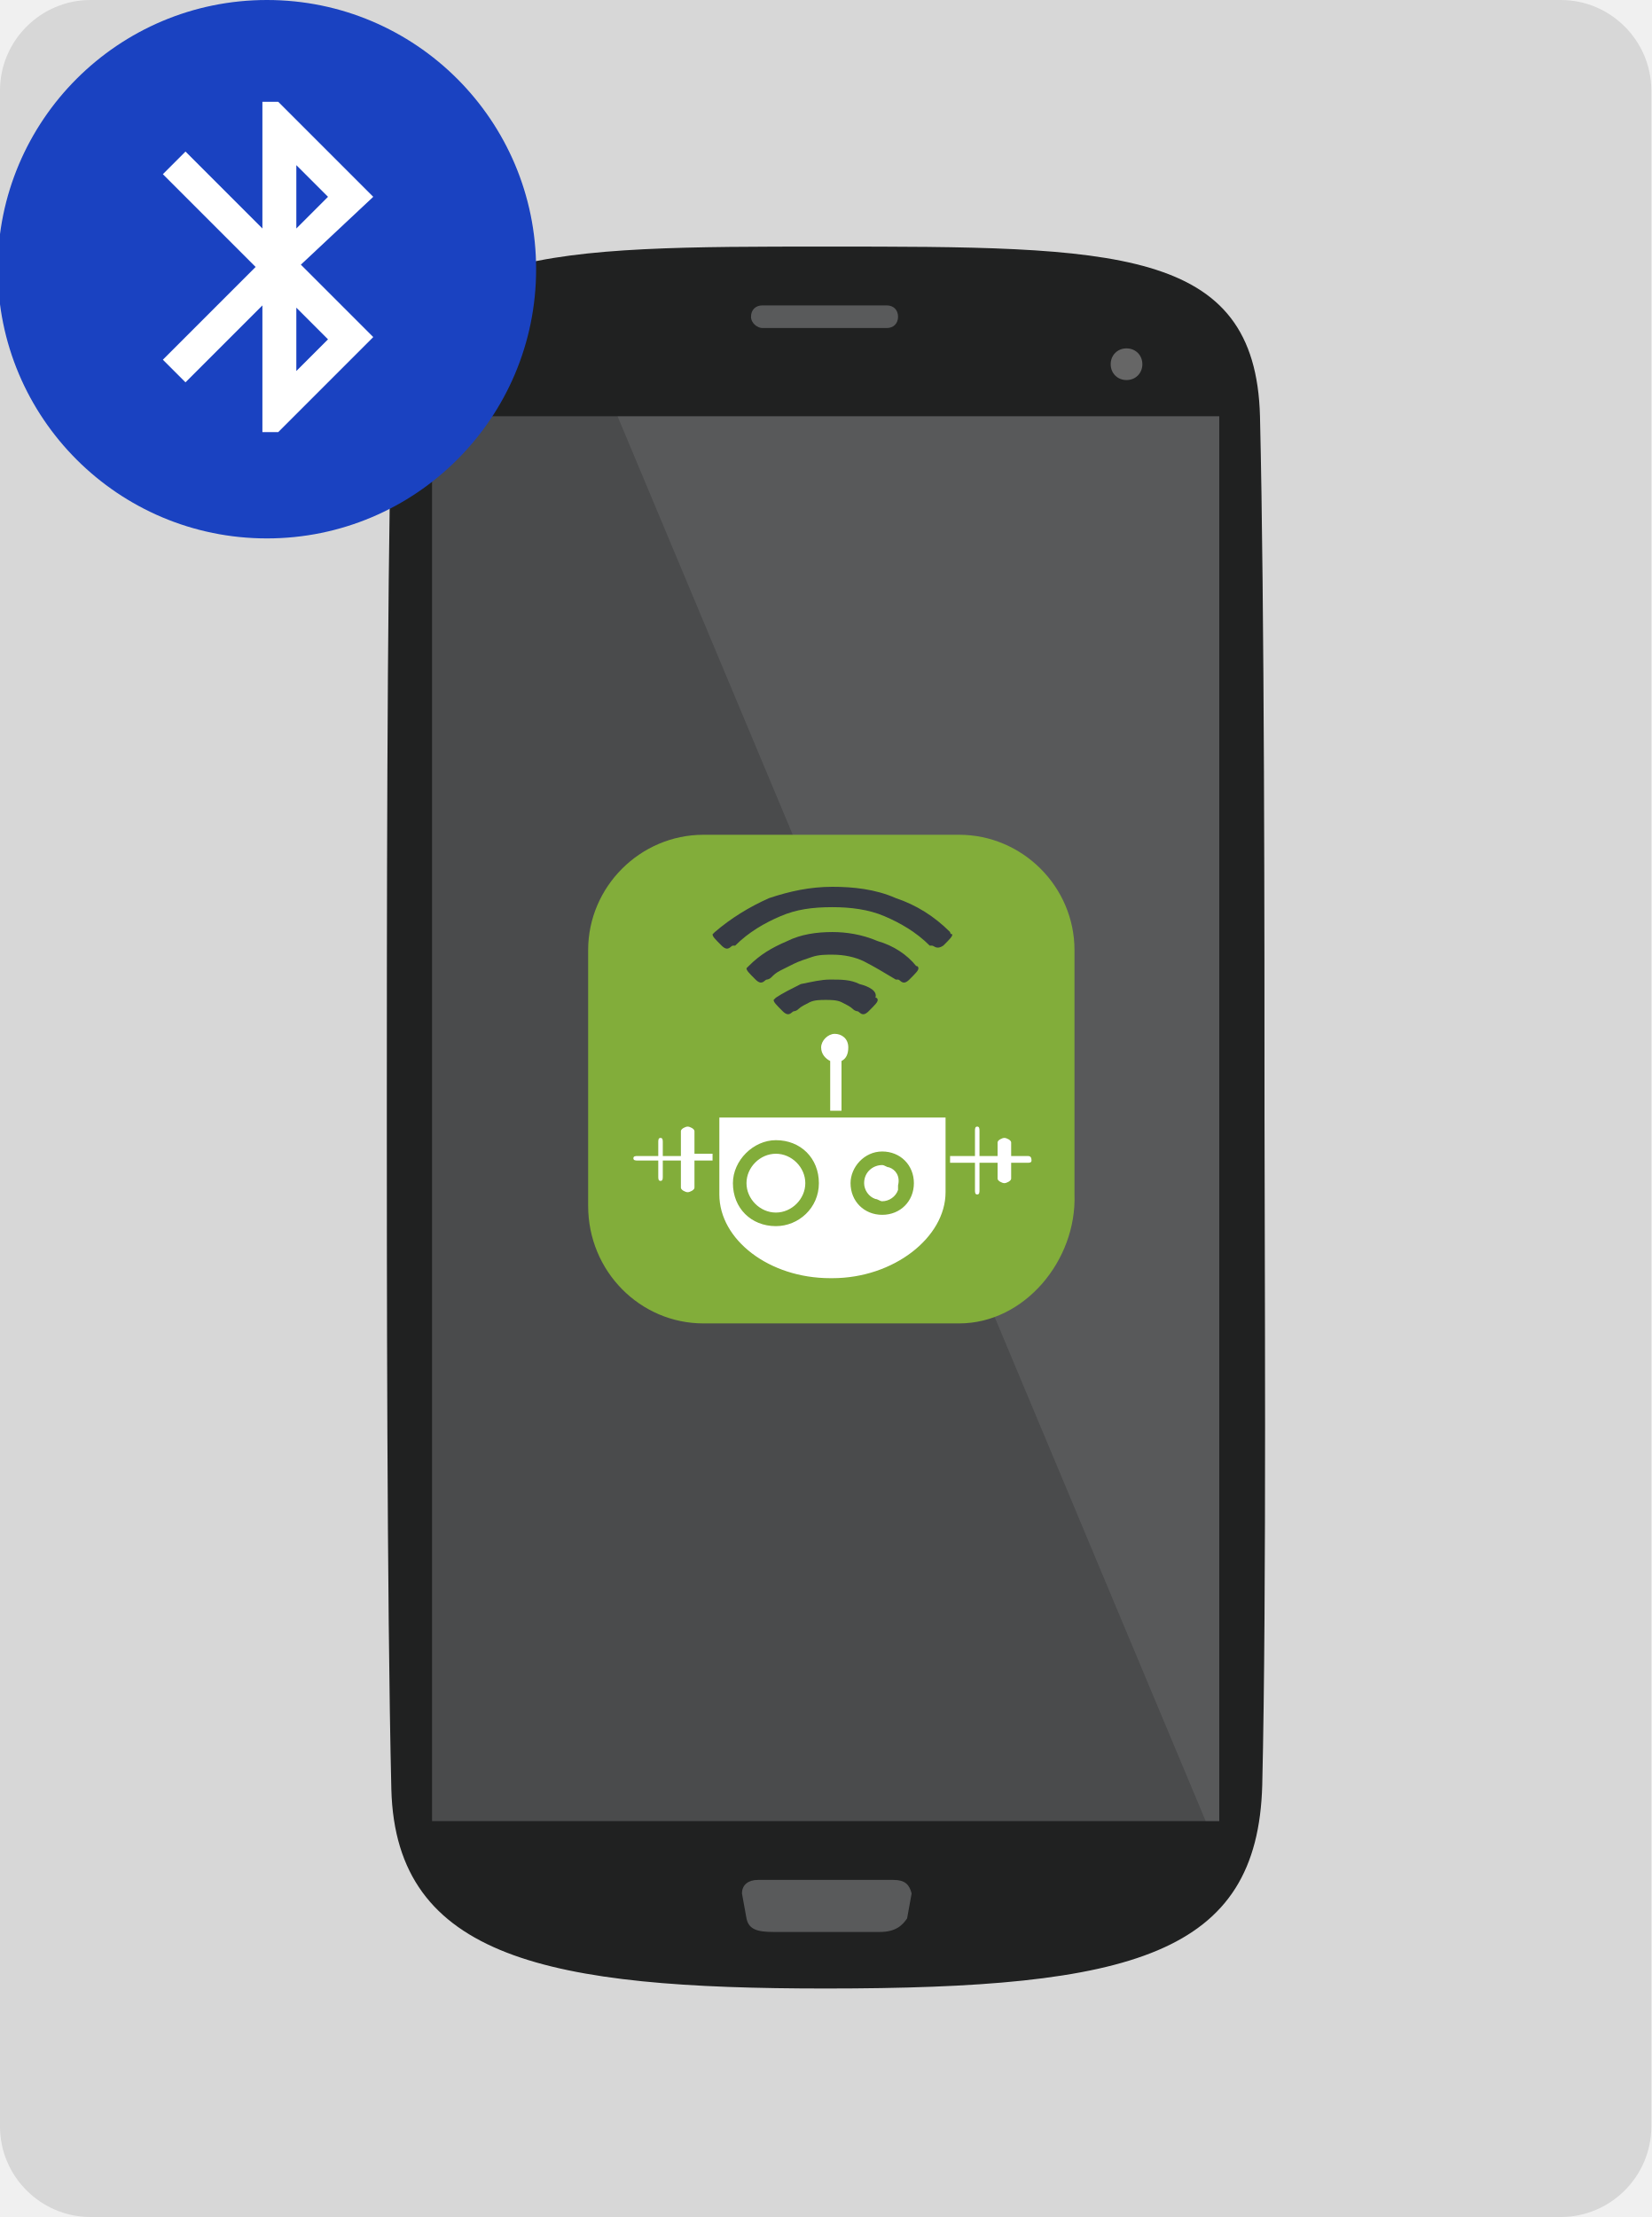
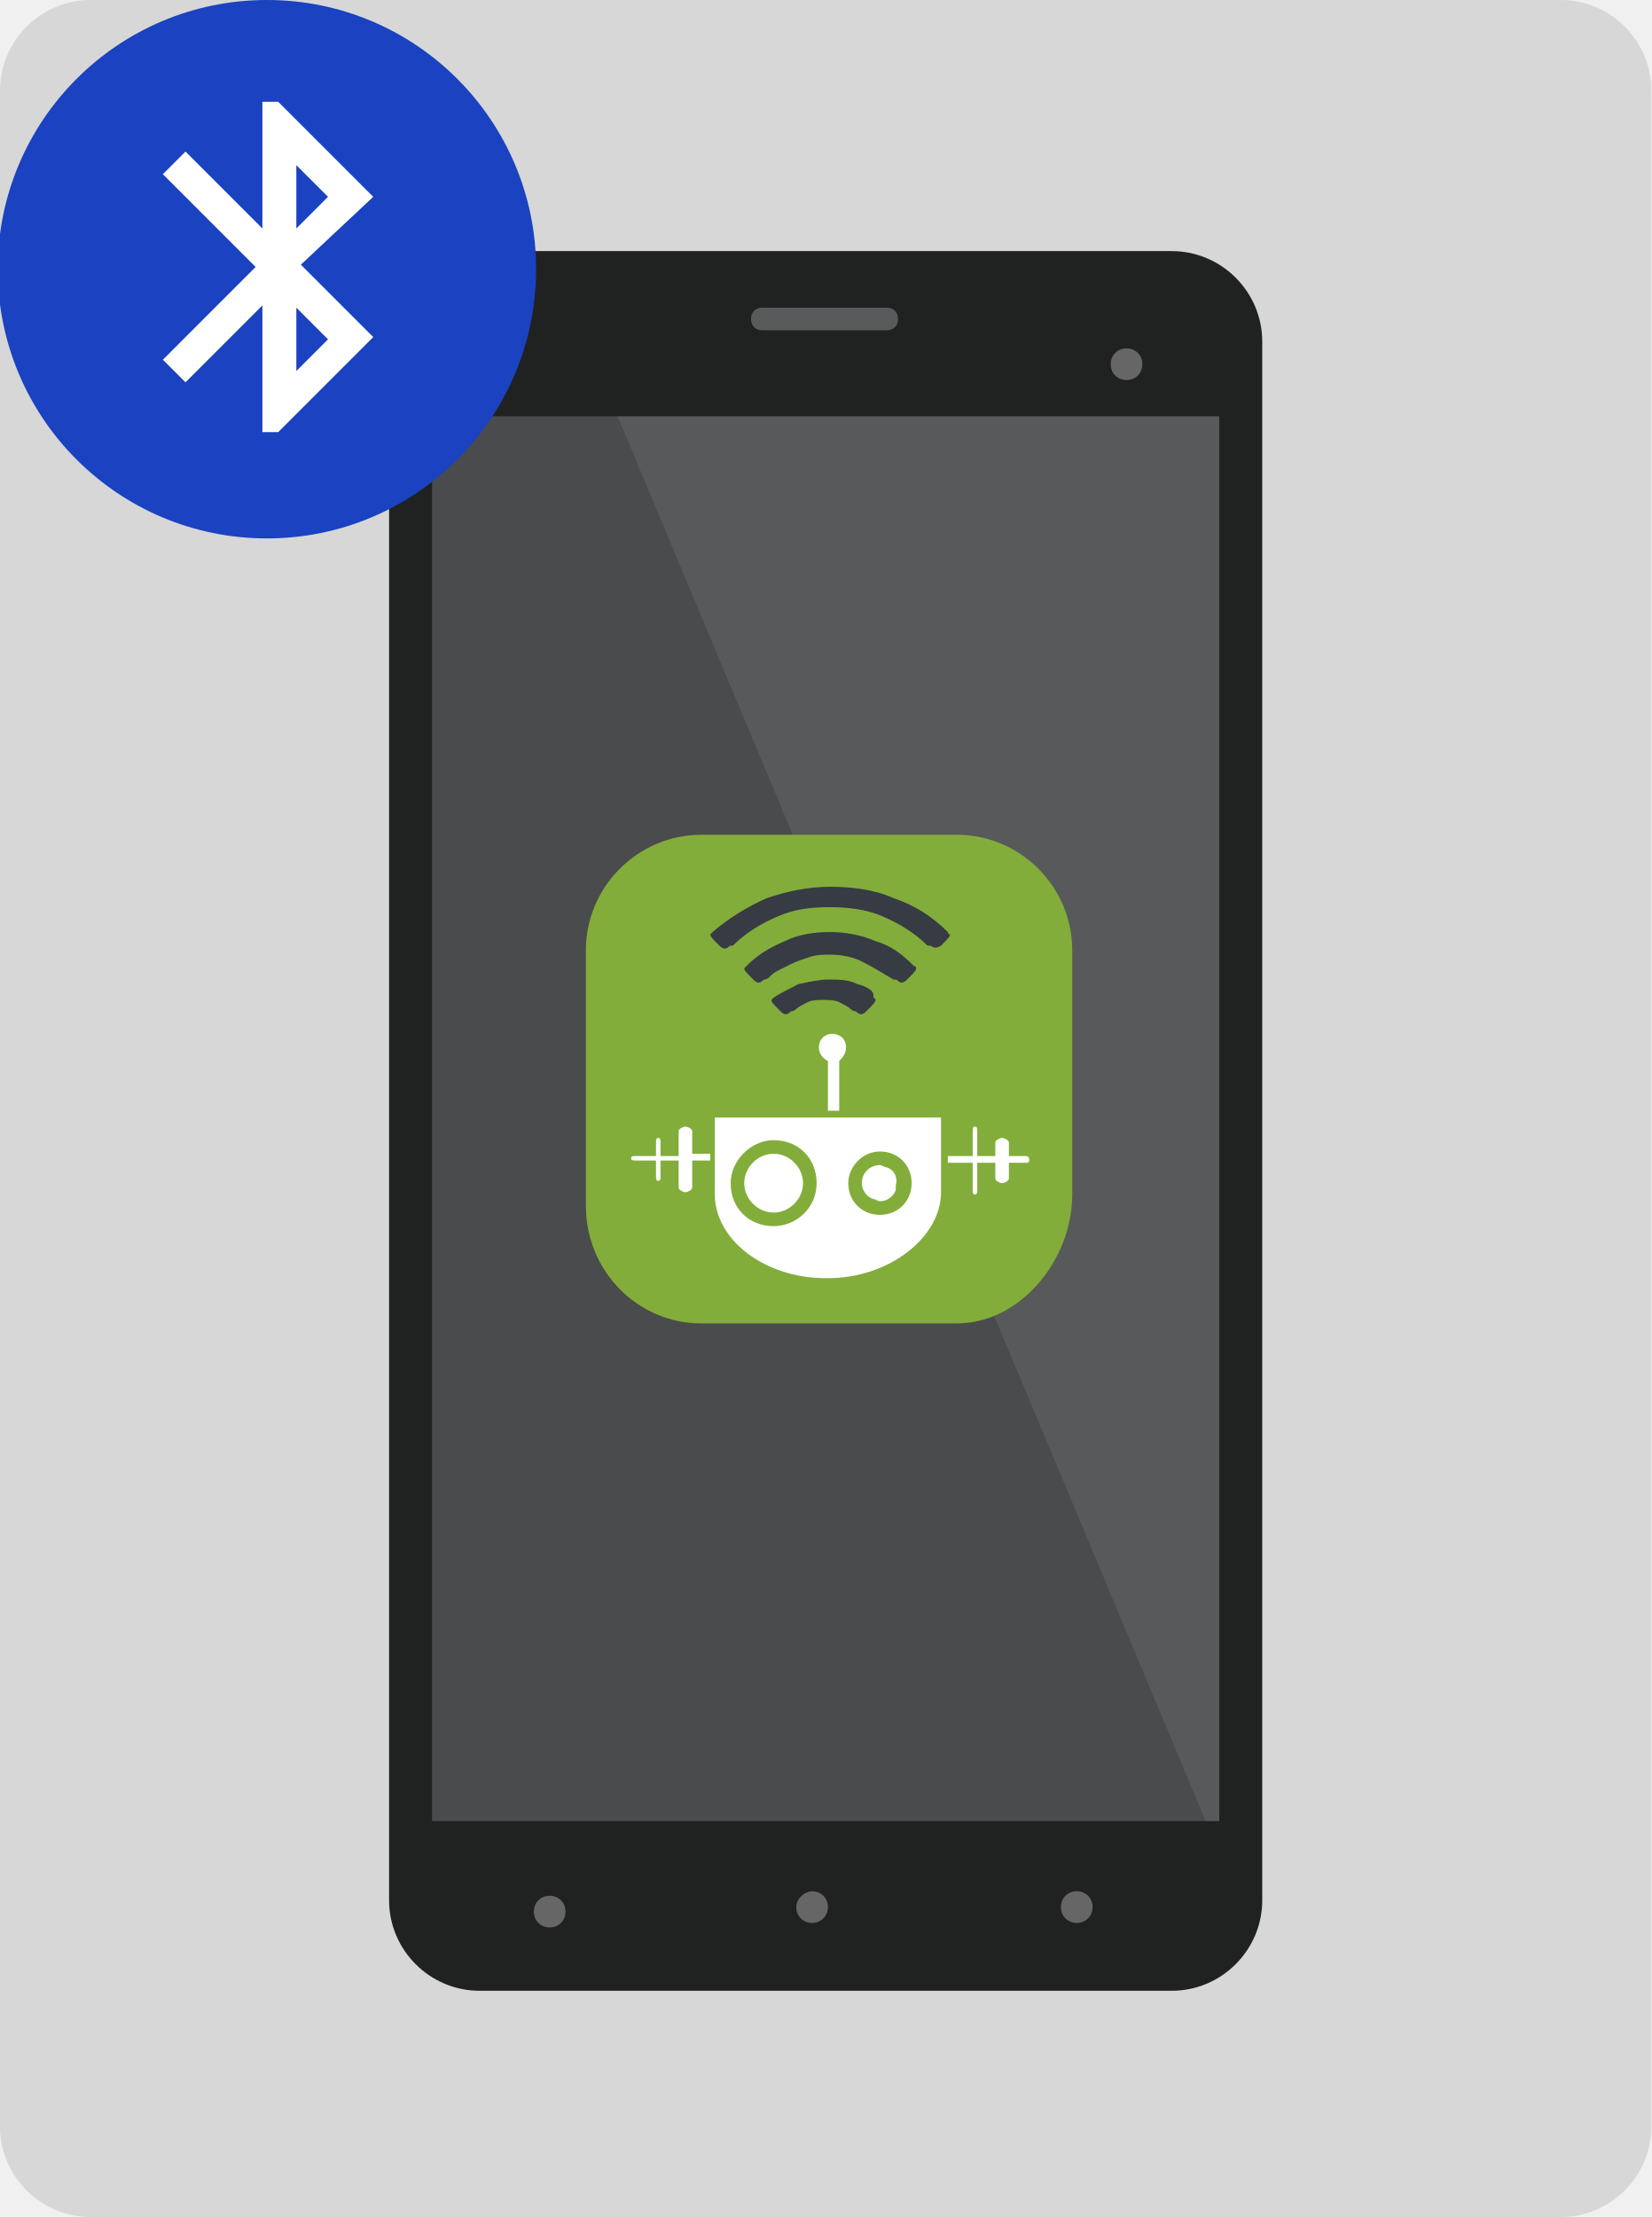
<svg xmlns="http://www.w3.org/2000/svg" version="1.1" id="svg" x="0px" y="0px" width="73px" height="98px" viewBox="-626.9 334.8 73 98" enable-background="new -626.9 334.8 73 98" xml:space="preserve">
  <path fill-rule="evenodd" clip-rule="evenodd" fill="#D7D7D7" d="M-557.9,334.8h-65c-2.2,0-4,1.8-4,4v90c0,2.2,1.8,4,4,4h65  c2.2,0,4-1.8,4-4v-90C-553.9,336.6-555.7,334.8-557.9,334.8z" />
  <g>
    <g>
-       <path fill-rule="evenodd" clip-rule="evenodd" fill="#202121" d="M-571.1,413.7c-0.2,7.5-5.7,9-19.3,9c-12.2,0-19-1.3-19.2-8.8    c-0.2-8.4-0.2-23.8-0.2-29.7c0-7.9,0-22.6,0.2-31c0.2-7.5,7.2-7.5,19.2-7.5c12.8,0,19,0,19.2,7.5c0.2,8.4,0.2,23.2,0.2,31    C-571,389.6-570.9,405.3-571.1,413.7z" />
+       <path fill-rule="evenodd" clip-rule="evenodd" fill="#202121" d="M-575.1,422.8h-30.6c-2.2,0-4-1.8-4-4v-68.9c0-2.2,1.8-4,4-4    h30.6c2.2,0,4,1.8,4,4v68.9C-571.1,421-572.9,422.8-575.1,422.8z" />
    </g>
    <g>
      <path fill-rule="evenodd" clip-rule="evenodd" fill="#4A4B4C" d="M-607.8,353.2h34.8v62.1h-34.8V353.2z" />
      <path opacity="8.000000e-02" fill-rule="evenodd" clip-rule="evenodd" fill="#FFFFFF" d="M-573,353.2v62.1h-0.6l-26-62.1H-573z" />
    </g>
    <path fill-rule="evenodd" clip-rule="evenodd" fill="#666666" d="M-577.1,350.2c0.4,0,0.7,0.3,0.7,0.7c0,0.4-0.3,0.7-0.7,0.7   s-0.7-0.3-0.7-0.7C-577.8,350.5-577.5,350.2-577.1,350.2z" />
+     <path fill-rule="evenodd" clip-rule="evenodd" fill="#666666" d="M-602.6,418.6c0.4,0,0.7,0.3,0.7,0.7c0,0.4-0.3,0.7-0.7,0.7   c-0.4,0-0.7-0.3-0.7-0.7C-603.3,418.9-603,418.6-602.6,418.6z" />
+     <path fill-rule="evenodd" clip-rule="evenodd" fill="#666666" d="M-591,418.4c0.4,0,0.7,0.3,0.7,0.7c0,0.4-0.3,0.7-0.7,0.7   s-0.7-0.3-0.7-0.7C-591.7,418.7-591.3,418.4-591,418.4z" />
+     <path fill-rule="evenodd" clip-rule="evenodd" fill="#666666" d="M-579.3,418.4c0.4,0,0.7,0.3,0.7,0.7c0,0.4-0.3,0.7-0.7,0.7   s-0.7-0.3-0.7-0.7C-580,418.7-579.7,418.4-579.3,418.4z" />
    <g>
      <g>
-         <path fill-rule="evenodd" clip-rule="evenodd" fill="#595A5B" d="M-587.4,417.9h-6c-0.4,0-0.7,0.2-0.7,0.6l0.2,1.1     c0.1,0.5,0.5,0.6,1.2,0.6h4.7c0.7,0,1-0.3,1.2-0.6l0.2-1.1C-586.7,418.1-586.9,417.9-587.4,417.9z M-593.2,349.3h5.5     c0.3,0,0.5-0.2,0.5-0.5s-0.2-0.5-0.5-0.5h-5.5c-0.3,0-0.5,0.2-0.5,0.5S-593.4,349.3-593.2,349.3z" />
+         <path fill-rule="evenodd" clip-rule="evenodd" fill="#595A5B" d="M-587.7,348.4h-5.5c-0.3,0-0.5,0.2-0.5,0.5s0.2,0.5,0.5,0.5h5.5     c0.3,0,0.5-0.2,0.5-0.5S-587.4,348.4-587.7,348.4z" />
      </g>
    </g>
  </g>
  <g>
-     <polygon fill="#FFFFFF" points="-581.3,391.4 -598.9,391.6 -599.6,380 -580.7,380  " />
-     <path fill="#82AD3A" d="M-584.5,393.3h-11.3c-2.8,0-5.1-2.3-5.1-5.2v-11.3c0-2.8,2.3-5.1,5.1-5.1h11.3c2.8,0,5.1,2.3,5.1,5.1v10.8   C-579.3,390.5-581.6,393.3-584.5,393.3z M-595.1,385.9v0.3v1.4c0,2,2.2,3.7,4.9,3.7h0.1c2.7,0,5-1.8,5-3.8v-1.3v-0.4v-1.6h-10   V385.9z M-589.4,381.1c0-0.4-0.3-0.6-0.6-0.6s-0.6,0.3-0.6,0.6c0,0.3,0.2,0.5,0.4,0.6v2.2h0.5v-2.2   C-589.5,381.6-589.4,381.4-589.4,381.1z M-596.2,385.9v-1.1c0-0.1-0.2-0.2-0.3-0.2c-0.1,0-0.3,0.1-0.3,0.2v1.1h-0.8v-0.6   c0-0.1,0-0.2-0.1-0.2c-0.1,0-0.1,0.1-0.1,0.2v0.6h-0.9c-0.1,0-0.2,0-0.2,0.1c0,0.1,0.1,0.1,0.2,0.1h0.9v0.7c0,0.1,0,0.2,0.1,0.2   c0.1,0,0.1-0.1,0.1-0.2v-0.7h0.8v1.2c0,0.1,0.2,0.2,0.3,0.2c0.1,0,0.3-0.1,0.3-0.2v-1.2h0.8v-0.3H-596.2z M-581.5,385.9h-0.7v-0.6   c0-0.1-0.2-0.2-0.3-0.2c-0.1,0-0.3,0.1-0.3,0.2v0.6h-0.8v-1.1c0-0.1,0-0.2-0.1-0.2c-0.1,0-0.1,0.1-0.1,0.2v1.1h-1.1v0.3h1.1v1.2   c0,0.1,0,0.2,0.1,0.2c0.1,0,0.1-0.1,0.1-0.2v-1.2h0.8v0.7c0,0.1,0.2,0.2,0.3,0.2c0.1,0,0.3-0.1,0.3-0.2v-0.7h0.7   c0.1,0,0.2,0,0.2-0.1C-581.3,385.9-581.4,385.9-581.5,385.9z M-587.9,388.5c-0.8,0-1.4-0.6-1.4-1.4c0-0.7,0.6-1.4,1.4-1.4   c0.8,0,1.4,0.6,1.4,1.4C-586.5,387.9-587.1,388.5-587.9,388.5z M-587.6,386.4c-0.1,0-0.2-0.1-0.3-0.1c-0.4,0-0.8,0.3-0.8,0.8   c0,0.3,0.2,0.6,0.5,0.7c0.1,0,0.2,0.1,0.3,0.1c0.3,0,0.6-0.2,0.7-0.5c0,0,0,0,0,0c0,0,0,0,0-0.1c0,0,0,0,0,0c0,0,0,0,0-0.1   c0,0,0,0,0,0c0,0,0,0,0,0c0,0,0,0,0,0C-587.1,386.8-587.3,386.5-587.6,386.4z M-587.1,387.1c0-0.3-0.2-0.6-0.5-0.7   C-587.3,386.5-587.1,386.8-587.1,387.1z M-592.6,389c-1.1,0-1.9-0.8-1.9-1.9c0-1,0.9-1.9,1.9-1.9c1.1,0,1.9,0.8,1.9,1.9   C-590.7,388.2-591.6,389-592.6,389z M-592.6,385.8c-0.7,0-1.3,0.6-1.3,1.3s0.6,1.3,1.3,1.3c0.7,0,1.3-0.6,1.3-1.3   S-591.9,385.8-592.6,385.8z" />
+     <polygon fill="#FFFFFF" points="-581.4,391.4 -599,391.6 -599.7,380 -580.8,380  " />
+     <path fill="#82AD3A" d="M-584.6,393.3h-11.3c-2.8,0-5.1-2.3-5.1-5.2v-11.3c0-2.8,2.3-5.1,5.1-5.1h11.3c2.8,0,5.1,2.3,5.1,5.1v10.8   C-579.5,390.5-581.8,393.3-584.6,393.3z M-595.3,385.9v0.3v1.4c0,2,2.2,3.7,4.9,3.7h0.1c2.7,0,5-1.8,5-3.8v-1.3v-0.4v-1.6h-10   V385.9z M-589.5,381.1c0-0.4-0.3-0.6-0.6-0.6c-0.4,0-0.6,0.3-0.6,0.6c0,0.3,0.2,0.5,0.4,0.6v2.2h0.5v-2.2   C-589.7,381.6-589.5,381.4-589.5,381.1z M-596.3,385.9v-1.1c0-0.1-0.2-0.2-0.3-0.2c-0.1,0-0.3,0.1-0.3,0.2v1.1h-0.8v-0.6   c0-0.1,0-0.2-0.1-0.2s-0.1,0.1-0.1,0.2v0.6h-0.9c-0.1,0-0.2,0-0.2,0.1c0,0.1,0.1,0.1,0.2,0.1h0.9v0.7c0,0.1,0,0.2,0.1,0.2   s0.1-0.1,0.1-0.2v-0.7h0.8v1.2c0,0.1,0.2,0.2,0.3,0.2c0.1,0,0.3-0.1,0.3-0.2v-1.2h0.8v-0.3H-596.3z M-581.6,385.9h-0.7v-0.6   c0-0.1-0.2-0.2-0.3-0.2c-0.1,0-0.3,0.1-0.3,0.2v0.6h-0.8v-1.1c0-0.1,0-0.2-0.1-0.2c-0.1,0-0.1,0.1-0.1,0.2v1.1h-1.1v0.3h1.1v1.2   c0,0.1,0,0.2,0.1,0.2c0.1,0,0.1-0.1,0.1-0.2v-1.2h0.8v0.7c0,0.1,0.2,0.2,0.3,0.2c0.1,0,0.3-0.1,0.3-0.2v-0.7h0.7   c0.1,0,0.2,0,0.2-0.1C-581.4,385.9-581.5,385.9-581.6,385.9z M-588,388.5c-0.8,0-1.4-0.6-1.4-1.4c0-0.7,0.6-1.4,1.4-1.4   c0.8,0,1.4,0.6,1.4,1.4C-586.6,387.9-587.2,388.5-588,388.5z M-587.7,386.4c-0.1,0-0.2-0.1-0.3-0.1c-0.4,0-0.8,0.3-0.8,0.8   c0,0.3,0.2,0.6,0.5,0.7c0.1,0,0.2,0.1,0.3,0.1c0.3,0,0.6-0.2,0.7-0.5c0,0,0,0,0,0c0,0,0,0,0-0.1c0,0,0,0,0,0c0,0,0,0,0-0.1   c0,0,0,0,0,0c0,0,0,0,0,0c0,0,0,0,0,0C-587.2,386.8-587.4,386.5-587.7,386.4z M-587.2,387.1c0-0.3-0.2-0.6-0.5-0.7   C-587.4,386.5-587.2,386.8-587.2,387.1z M-592.7,389c-1.1,0-1.9-0.8-1.9-1.9c0-1,0.9-1.9,1.9-1.9c1.1,0,1.9,0.8,1.9,1.9   C-590.8,388.2-591.7,389-592.7,389z M-592.7,385.8c-0.7,0-1.3,0.6-1.3,1.3s0.6,1.3,1.3,1.3c0.7,0,1.3-0.6,1.3-1.3   S-592,385.8-592.7,385.8z" />
    <g>
      <g>
-         <path fill="#373B44" d="M-588.9,378.3c-0.4-0.2-0.8-0.2-1.3-0.2c-0.4,0-0.8,0.1-1.3,0.2c-0.4,0.2-0.8,0.4-1.1,0.6     c0,0-0.1,0.1-0.1,0.1c0,0.1,0.1,0.2,0.4,0.5c0.3,0.3,0.4,0,0.5,0c0,0,0.1,0,0.2-0.1c0.1-0.1,0.3-0.2,0.5-0.3     c0.2-0.1,0.5-0.1,0.7-0.1c0.2,0,0.5,0,0.7,0.1c0.2,0.1,0.4,0.2,0.5,0.3c0.1,0.1,0.2,0.1,0.2,0.1c0.1,0,0.2,0.3,0.5,0     s0.4-0.4,0.4-0.5c0,0,0-0.1-0.1-0.1C-588.1,378.6-588.5,378.4-588.9,378.3z M-588.1,376.4c-0.7-0.3-1.4-0.4-2-0.4     c-0.7,0-1.4,0.1-2,0.4c-0.7,0.3-1.2,0.6-1.7,1.1c0,0-0.1,0.1-0.1,0.1c0,0.1,0.1,0.2,0.4,0.5c0.3,0.3,0.4,0,0.5,0     c0,0,0.1,0,0.2-0.1c0.1-0.1,0.2-0.2,0.4-0.3c0.2-0.1,0.4-0.2,0.6-0.3c0.2-0.1,0.5-0.2,0.8-0.3c0.3-0.1,0.6-0.1,0.9-0.1     c0.5,0,1,0.1,1.4,0.3c0.4,0.2,0.9,0.5,1.4,0.8c0,0,0.1,0,0.1,0c0.1,0,0.2,0.3,0.5,0c0.3-0.3,0.4-0.4,0.4-0.5c0,0,0-0.1-0.1-0.1     C-586.8,377-587.4,376.6-588.1,376.4z M-584.9,376c-0.7-0.7-1.5-1.2-2.4-1.5c-0.9-0.4-1.9-0.5-2.8-0.5c-1,0-1.9,0.2-2.8,0.5     c-0.9,0.4-1.7,0.9-2.4,1.5c0,0-0.1,0.1-0.1,0.1c0,0.1,0.1,0.2,0.4,0.5c0.3,0.3,0.4,0,0.5,0c0,0,0.1,0,0.1,0c0.6-0.6,1.3-1,2-1.3     c0.7-0.3,1.4-0.4,2.3-0.4c0.8,0,1.6,0.1,2.3,0.4c0.7,0.3,1.4,0.7,2,1.3c0,0,0.1,0,0.1,0c0.1,0,0.2,0.2,0.5,0     c0.3-0.3,0.4-0.4,0.4-0.5C-584.9,376.1-584.9,376-584.9,376z" />
+         <path fill="#373B44" d="M-589,378.3c-0.4-0.2-0.8-0.2-1.3-0.2c-0.4,0-0.8,0.1-1.3,0.2c-0.4,0.2-0.8,0.4-1.1,0.6     c0,0-0.1,0.1-0.1,0.1c0,0.1,0.1,0.2,0.4,0.5c0.3,0.3,0.4,0,0.5,0c0,0,0.1,0,0.2-0.1c0.1-0.1,0.3-0.2,0.5-0.3     c0.2-0.1,0.5-0.1,0.7-0.1c0.2,0,0.5,0,0.7,0.1c0.2,0.1,0.4,0.2,0.5,0.3c0.1,0.1,0.2,0.1,0.2,0.1c0.1,0,0.2,0.3,0.5,0     s0.4-0.4,0.4-0.5c0,0,0-0.1-0.1-0.1C-588.2,378.6-588.6,378.4-589,378.3z M-588.2,376.4c-0.7-0.3-1.4-0.4-2-0.4     c-0.7,0-1.4,0.1-2,0.4c-0.7,0.3-1.2,0.6-1.7,1.1c0,0-0.1,0.1-0.1,0.1c0,0.1,0.1,0.2,0.4,0.5c0.3,0.3,0.4,0,0.5,0     c0,0,0.1,0,0.2-0.1c0.1-0.1,0.2-0.2,0.4-0.3c0.2-0.1,0.4-0.2,0.6-0.3c0.2-0.1,0.5-0.2,0.8-0.3c0.3-0.1,0.6-0.1,0.9-0.1     c0.5,0,1,0.1,1.4,0.3c0.4,0.2,0.9,0.5,1.4,0.8c0,0,0.1,0,0.1,0c0.1,0,0.2,0.3,0.5,0c0.3-0.3,0.4-0.4,0.4-0.5c0,0,0-0.1-0.1-0.1     C-587,377-587.5,376.6-588.2,376.4z M-585,376c-0.7-0.7-1.5-1.2-2.4-1.5c-0.9-0.4-1.9-0.5-2.8-0.5c-1,0-1.9,0.2-2.8,0.5     c-0.9,0.4-1.7,0.9-2.4,1.5c0,0-0.1,0.1-0.1,0.1c0,0.1,0.1,0.2,0.4,0.5c0.3,0.3,0.4,0,0.5,0c0,0,0.1,0,0.1,0c0.6-0.6,1.3-1,2-1.3     c0.7-0.3,1.4-0.4,2.3-0.4c0.8,0,1.6,0.1,2.3,0.4c0.7,0.3,1.4,0.7,2,1.3c0,0,0.1,0,0.1,0c0.1,0,0.2,0.2,0.5,0     c0.3-0.3,0.4-0.4,0.4-0.5C-585,376.1-585,376-585,376z" />
      </g>
    </g>
  </g>
  <g>
    <circle fill="#1A42C1" cx="-615.1" cy="346.7" r="11.9" />
  </g>
  <g>
    <path fill="#FFFFFF" d="M-610.4,343.5l-4.2-4.2h-0.7v5.6l-3.4-3.4l-1,1l4.1,4.1l-4.1,4.1l1,1l3.4-3.4v5.6h0.7l4.2-4.2l-3.2-3.2   L-610.4,343.5z M-613.8,342.1l1.4,1.4l-1.4,1.4V342.1z M-612.4,349.8l-1.4,1.4v-2.8L-612.4,349.8z M-612.4,349.8" />
  </g>
</svg>
